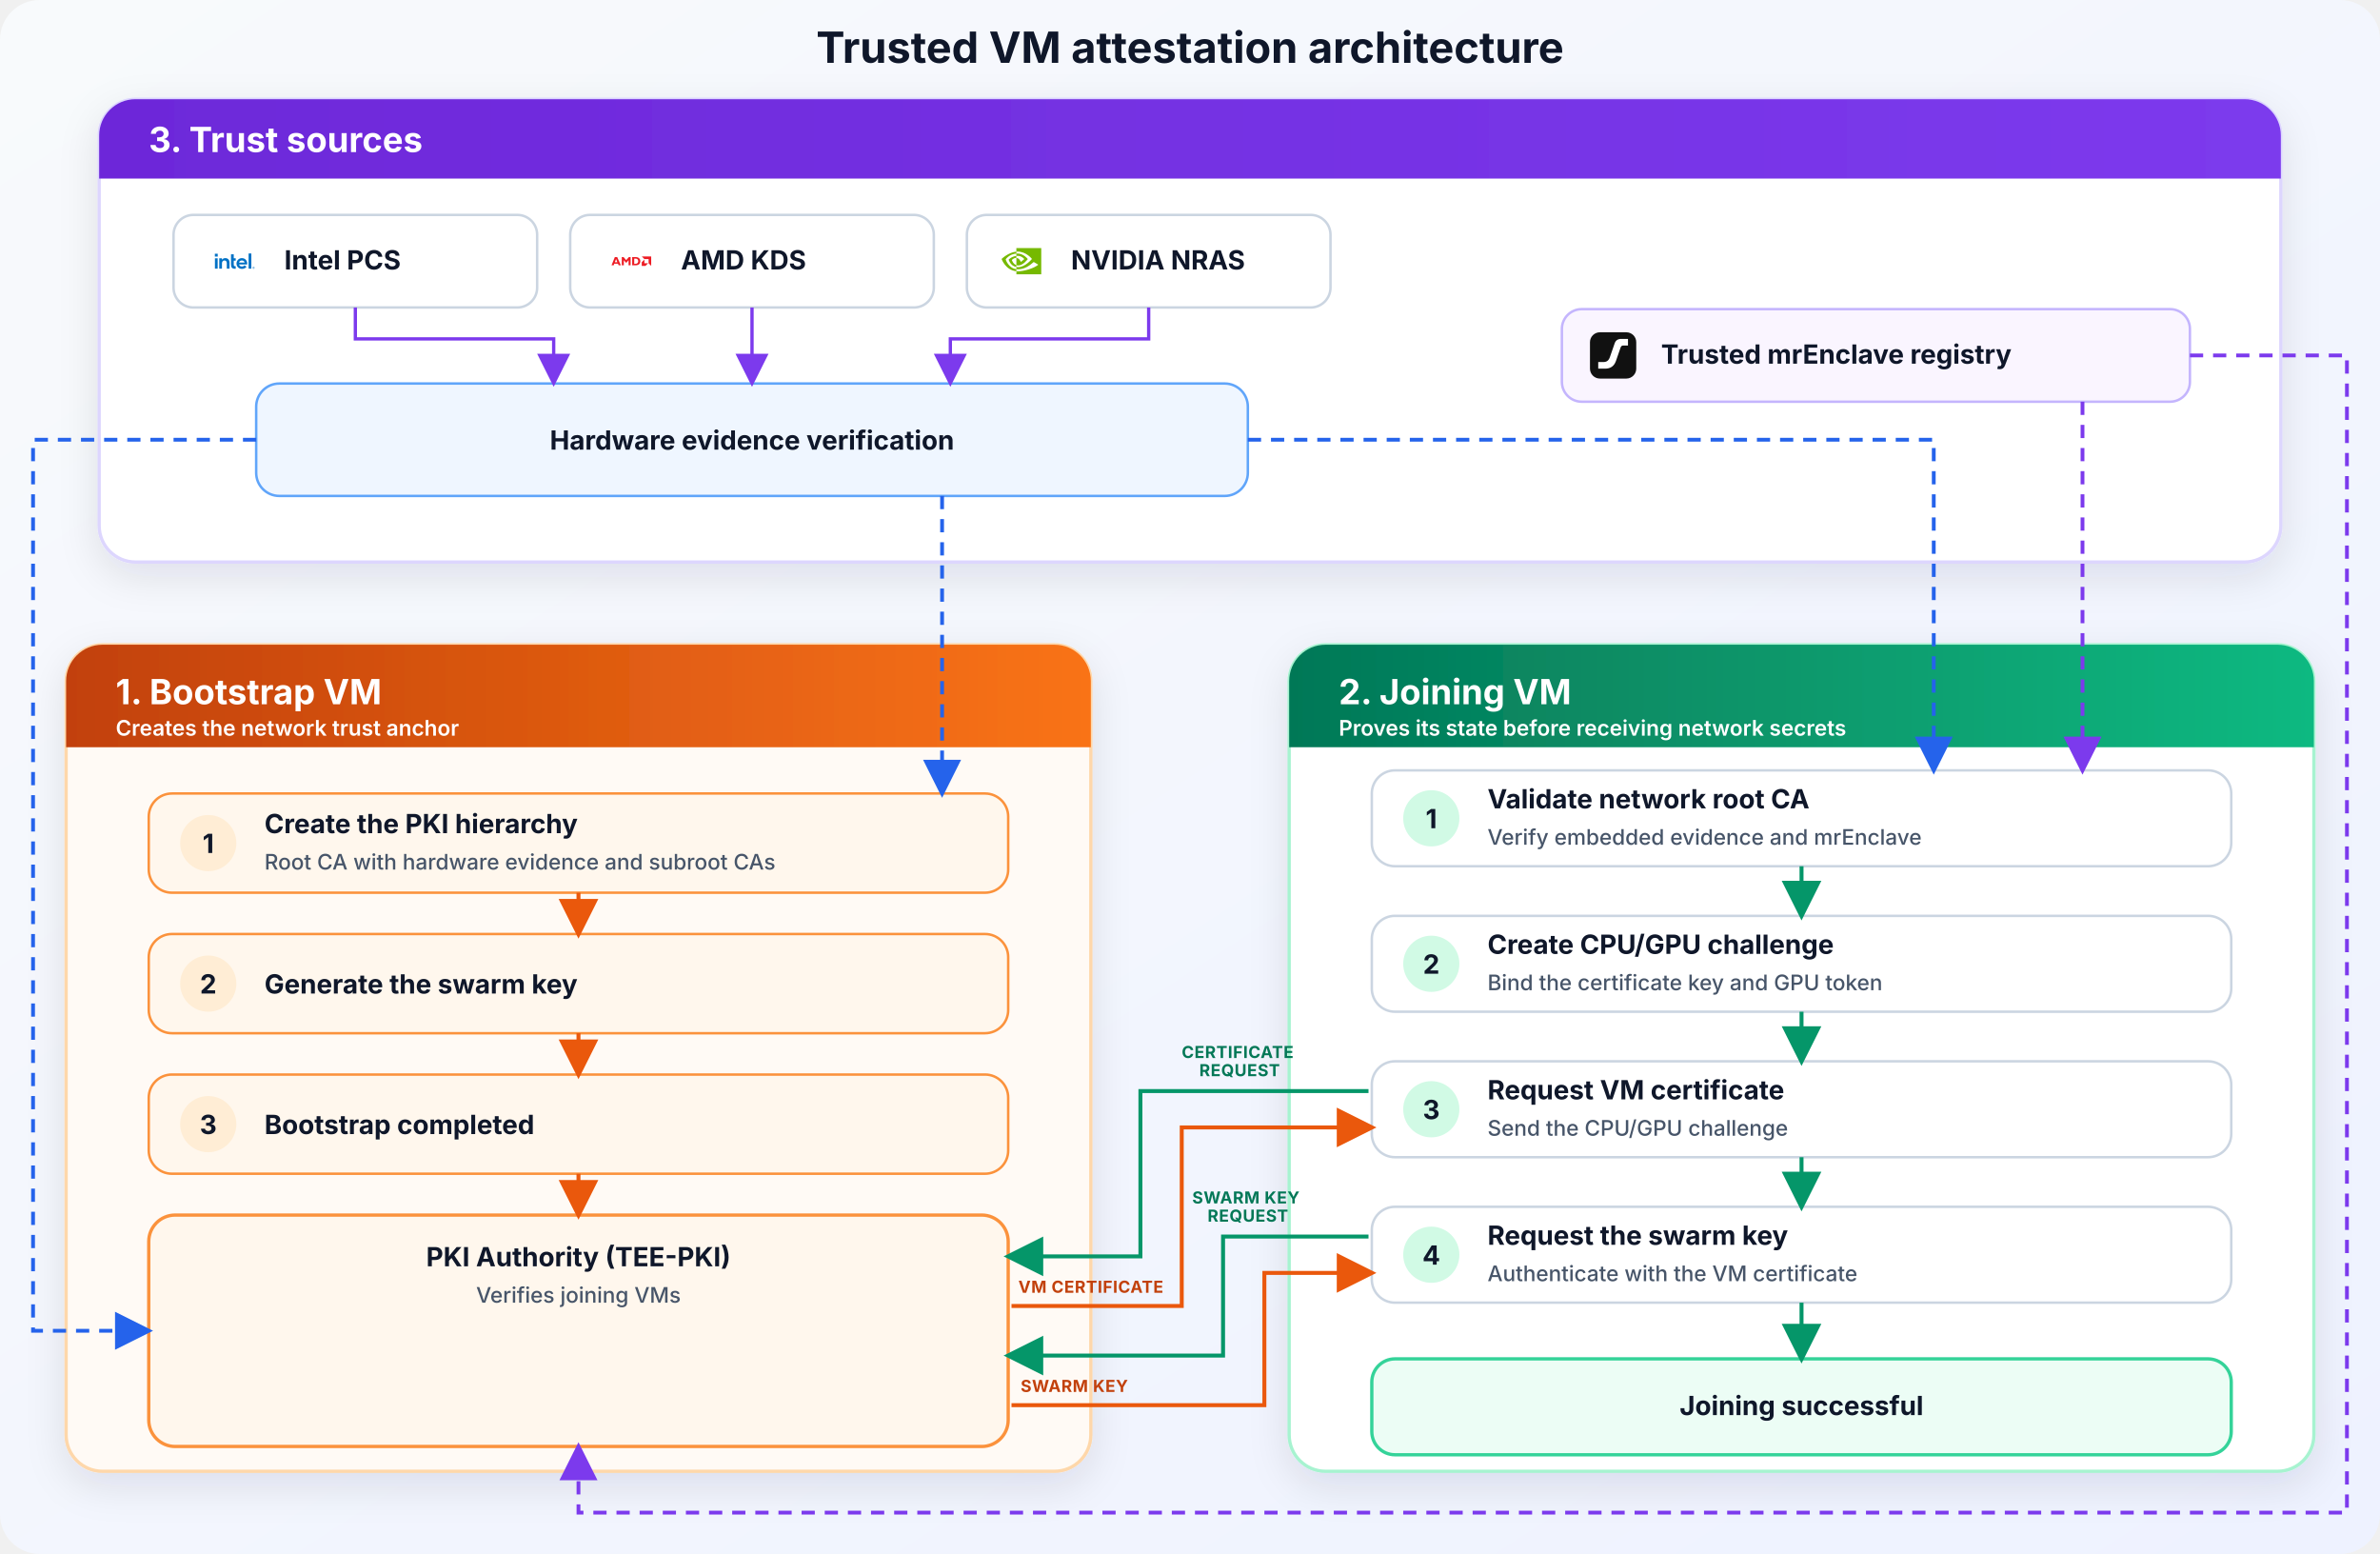
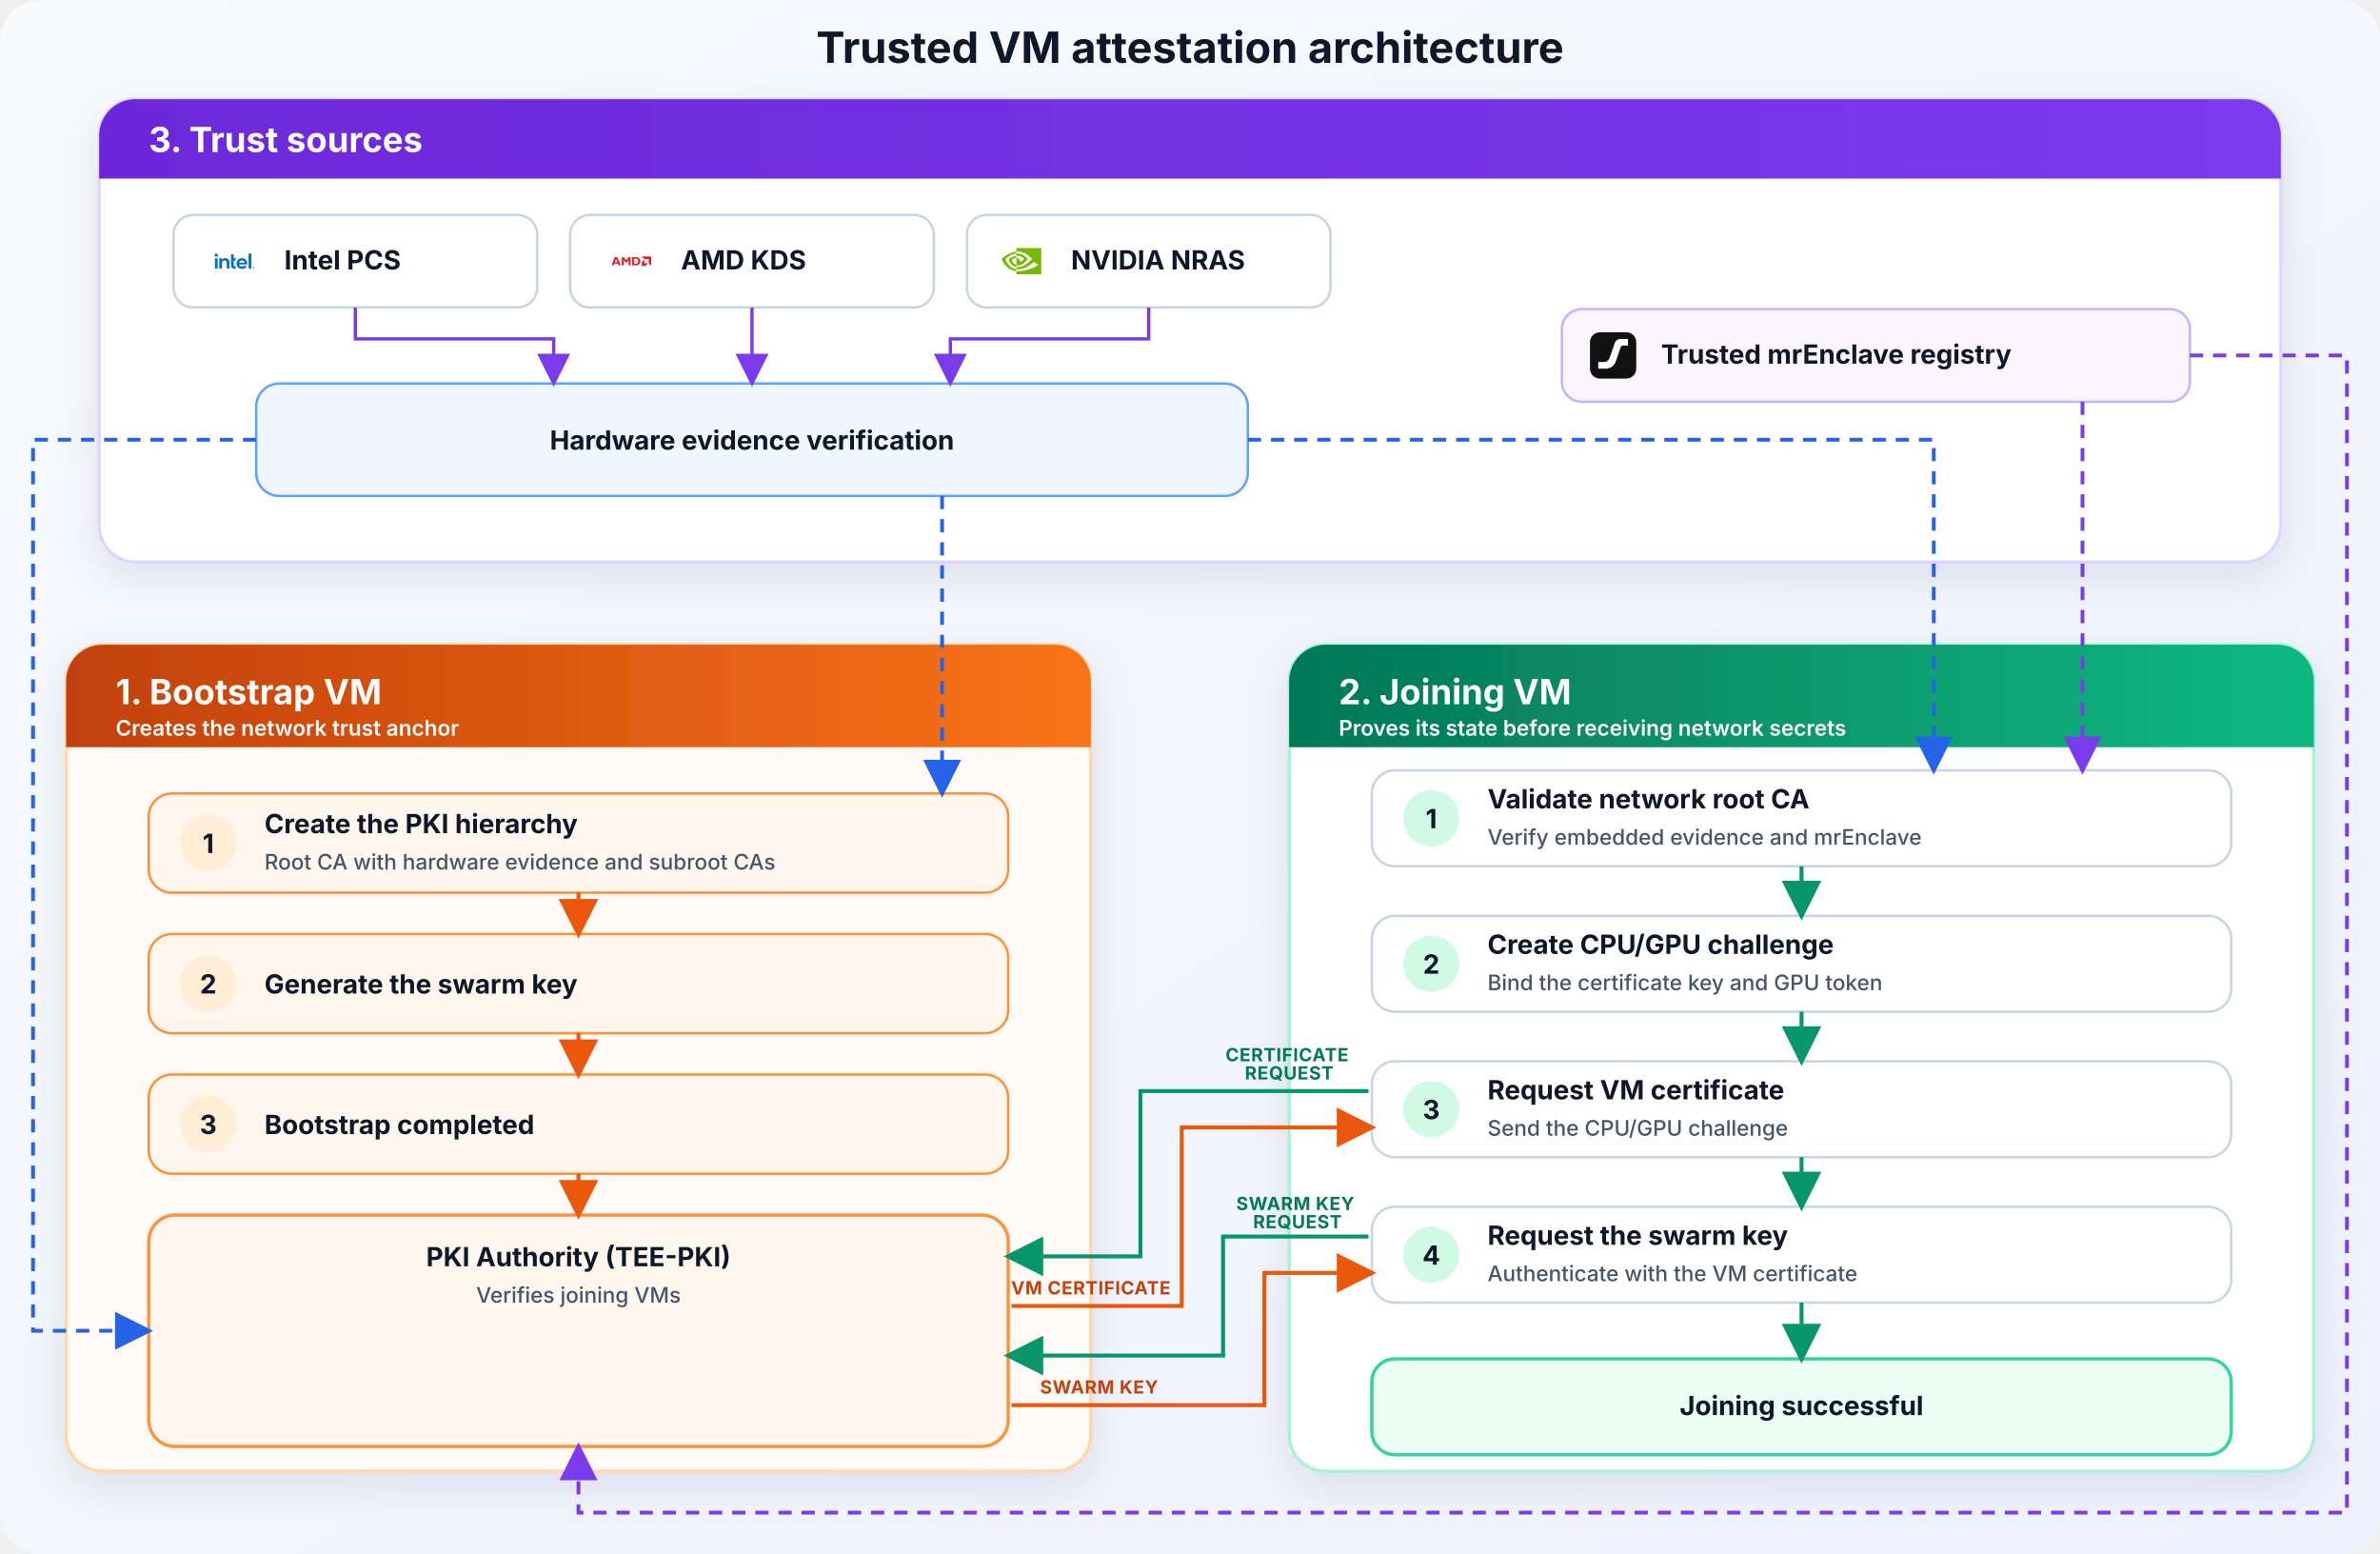
<svg xmlns="http://www.w3.org/2000/svg" width="1440" height="940" viewBox="0 0 1440 940" role="img" aria-labelledby="title desc">
  <defs>
    <linearGradient id="background" x1="0" y1="0" x2="1" y2="1">
      <stop offset="0" stop-color="#f8fafc" />
      <stop offset="1" stop-color="#eef2ff" />
    </linearGradient>
    <linearGradient id="trustHeader" x1="0" y1="0" x2="1" y2="0">
      <stop offset="0" stop-color="#6d28d9" />
      <stop offset="1" stop-color="#7c3aed" />
    </linearGradient>
    <linearGradient id="bootstrapHeader" x1="0" y1="0" x2="1" y2="0">
      <stop offset="0" stop-color="#c2410c" />
      <stop offset="1" stop-color="#f97316" />
    </linearGradient>
    <linearGradient id="joiningHeader" x1="0" y1="0" x2="1" y2="0">
      <stop offset="0" stop-color="#047857" />
      <stop offset="1" stop-color="#10b981" />
    </linearGradient>
    <filter id="shadow" x="-10%" y="-10%" width="120%" height="130%">
      <feDropShadow dx="0" dy="8" stdDeviation="12" flood-color="#0f172a" flood-opacity=".10" />
    </filter>
    <marker id="arrow" markerWidth="10" markerHeight="10" refX="8" refY="5" orient="auto" markerUnits="strokeWidth">
      <path d="M0,0 L10,5 L0,10 z" fill="#64748b" />
    </marker>
    <marker id="arrowGreen" markerWidth="10" markerHeight="10" refX="8" refY="5" orient="auto" markerUnits="strokeWidth">
      <path d="M0,0 L10,5 L0,10 z" fill="#059669" />
    </marker>
    <marker id="arrowRegistry" markerWidth="10" markerHeight="10" refX="8" refY="5" orient="auto" markerUnits="strokeWidth">
      <path d="M0,0 L10,5 L0,10 z" fill="#7c3aed" />
    </marker>
    <marker id="arrowHardware" markerWidth="10" markerHeight="10" refX="8" refY="5" orient="auto" markerUnits="strokeWidth">
      <path d="M0,0 L10,5 L0,10 z" fill="#2563eb" />
    </marker>
    <marker id="arrowOrange" markerWidth="10" markerHeight="10" refX="8" refY="5" orient="auto" markerUnits="strokeWidth">
      <path d="M0,0 L10,5 L0,10 z" fill="#ea580c" />
    </marker>
    <style>
      .title { font: 700 26px Inter, Segoe UI, Arial, sans-serif; fill: #0f172a; }
      .section { font: 700 21px Inter, Segoe UI, Arial, sans-serif; fill: #fff; }
      .label { font: 650 16px Inter, Segoe UI, Arial, sans-serif; fill: #0f172a; }
      .small { font: 500 13px Inter, Segoe UI, Arial, sans-serif; fill: #475569; }
      .tiny { font: 600 12px Inter, Segoe UI, Arial, sans-serif; fill: #64748b; letter-spacing: .02em; }
-       .greenTiny { font: 700 10px Inter, Segoe UI, Arial, sans-serif; fill: #047857; letter-spacing: .03em; }
-       .orangeTiny { font: 700 10px Inter, Segoe UI, Arial, sans-serif; fill: #c2410c; letter-spacing: .03em; }
+       .greenTiny { font: 700 11px Inter, Segoe UI, Arial, sans-serif; fill: #047857; letter-spacing: .03em; }
+       .orangeTiny { font: 700 11px Inter, Segoe UI, Arial, sans-serif; fill: #c2410c; letter-spacing: .03em; }
      .whiteSmall { font: 600 13px Inter, Segoe UI, Arial, sans-serif; fill: #fff; }
      .node { fill: #fff; stroke: #cbd5e1; stroke-width: 1.5; }
      .bootstrapNode { fill: #fff7ed; stroke: #fb923c; stroke-width: 1.5; }
      .flow { fill: none; stroke: #64748b; stroke-width: 2.2; marker-end: url(#arrow); }
      .orangeFlow { fill: none; stroke: #ea580c; stroke-width: 2.4; marker-end: url(#arrowOrange); }
      .greenFlow { fill: none; stroke: #059669; stroke-width: 2.4; marker-end: url(#arrowGreen); }
      .trustFlow { fill: none; stroke: #7c3aed; stroke-width: 2; marker-end: url(#arrowRegistry); }
      .hardwareInput { fill: none; stroke: #2563eb; stroke-width: 2.3; stroke-dasharray: 8 6; marker-end: url(#arrowHardware); }
      .registryInput { fill: none; stroke: #7c3aed; stroke-width: 2.3; stroke-dasharray: 8 6; marker-end: url(#arrowRegistry); }
      .dash { stroke-dasharray: 7 6; }
    </style>
  </defs>
  <rect width="1440" height="940" rx="24" fill="url(#background)" />
  <text x="720" y="38" text-anchor="middle" class="title">Trusted VM attestation architecture</text>
  <g filter="url(#shadow)">
    <rect x="60" y="60" width="1320" height="280" rx="22" fill="#fff" stroke="#ddd6fe" stroke-width="2" />
    <path d="M82 60 H1358 A22 22 0 0 1 1380 82 V108 H60 V82 A22 22 0 0 1 82 60 Z" fill="url(#trustHeader)" />
    <text x="90" y="92" class="section">3. Trust sources</text>
  </g>
  <g>
    <rect x="105" y="130" width="220" height="56" rx="12" class="node" />
    <svg x="130" y="146" width="24" height="24" viewBox="0 0 24 24" aria-label="Intel">
      <path fill="#0071C5" d="M20.42 7.345v9.18h1.651v-9.18zM0 7.475v1.737h1.737V7.474zm9.78.352v6.053c0 .513.044.945.13 1.292.087.34.235.618.44.828.203.21.475.359.803.451.334.093.754.136 1.255.136h.216v-1.533c-.24 0-.445-.012-.593-.037a.672.672 0 0 1-.39-.173.693.693 0 0 1-.173-.377 4.002 4.002 0 0 1-.037-.606v-2.182h1.193v-1.416h-1.193V7.827zm-3.505 2.312c-.396 0-.76.08-1.082.241-.327.161-.6.384-.822.668l-.087.117v-.902H2.658v6.256h1.639v-3.214c.018-.588.16-1.02.433-1.299.29-.297.642-.445 1.044-.445.476 0 .841.149 1.082.433.235.284.359.686.359 1.2v3.324h1.663V12.97c.006-.89-.229-1.595-.686-2.09-.458-.495-1.1-.742-1.917-.742zm10.065.006a3.252 3.252 0 0 0-2.306.946c-.29.29-.525.637-.692 1.033a3.145 3.145 0 0 0-.254 1.273c0 .452.08.878.241 1.274.161.395.39.742.674 1.032.284.29.637.526 1.045.693.408.173.86.26 1.342.26 1.397 0 2.262-.637 2.782-1.23l-1.187-.904c-.248.297-.841.699-1.583.699-.464 0-.847-.105-1.138-.321a1.588 1.588 0 0 1-.593-.872l-.019-.056h4.915v-.587c0-.451-.08-.872-.235-1.267a3.393 3.393 0 0 0-.661-1.033 3.013 3.013 0 0 0-1.02-.692 3.345 3.345 0 0 0-1.311-.248zm-16.297.118v6.256h1.651v-6.256zm16.278 1.286c1.132 0 1.664.797 1.664 1.255l-3.32.006c0-.458.525-1.255 1.656-1.261zm7.073 3.814a.606.606 0 0 0-.606.606.606.606 0 0 0 .606.606.606.606 0 0 0 .606-.606.606.606 0 0 0-.606-.606zm-.008.105a.5.5 0 0 1 .002 0 .5.5 0 0 1 .5.501.5.5 0 0 1-.5.5.5.5 0 0 1-.5-.5.5.5 0 0 1 .498-.5zm-.233.155v.699h.13v-.285h.093l.173.285h.136l-.18-.297a.191.191 0 0 0 .118-.056c.03-.03.05-.074.05-.136 0-.068-.02-.117-.063-.154-.037-.038-.105-.056-.185-.056zm.13.099h.154c.019 0 .037.006.056.012a.064.064 0 0 1 .037.031c.013.013.012.031.012.056a.124.124 0 0 1-.012.055.164.164 0 0 1-.037.031c-.019.006-.037.013-.056.013h-.154Z" />
    </svg>
    <text x="172" y="163" class="label">Intel PCS</text>
    <rect x="345" y="130" width="220" height="56" rx="12" class="node" />
    <svg x="370" y="146" width="24" height="24" viewBox="0 0 24 24" aria-label="AMD">
      <path fill="#ED1C24" d="M18.324 9.137l1.559 1.56h2.556v2.557L24 14.814V9.137zM2 9.52l-2 4.96h1.309l.37-.982H3.9l.408.982h1.338L3.432 9.52zm4.209 0v4.955h1.238v-3.092l1.338 1.562h.188l1.338-1.556v3.091h1.238V9.52H10.47l-1.592 1.845L7.287 9.52zm6.283 0v4.96h2.057c1.979 0 2.88-1.046 2.88-2.472 0-1.36-.937-2.488-2.747-2.488zm1.237.91h.792c1.17 0 1.63.711 1.63 1.57 0 .728-.372 1.572-1.616 1.572h-.806zm-10.985.273l.791 1.932H2.008zm17.137.307l-1.604 1.603v2.25h2.246l1.604-1.607h-2.246z" />
    </svg>
    <text x="412" y="163" class="label">AMD KDS</text>
    <rect x="585" y="130" width="220" height="56" rx="12" class="node" />
    <svg x="606" y="146" width="24" height="24" viewBox="0 0 24 24" aria-label="NVIDIA">
      <path fill="#76B900" d="M8.948 8.798v-1.43a6.7 6.7 0 0 1 .424-.018c3.922-.124 6.493 3.374 6.493 3.374s-2.774 3.851-5.75 3.851c-.398 0-.787-.062-1.158-.185v-4.346c1.528.185 1.837.857 2.747 2.385l2.04-1.714s-1.492-1.952-4-1.952a6.016 6.016 0 0 0-.796.035m0-4.735v2.138l.424-.027c5.45-.185 9.01 4.47 9.01 4.47s-4.08 4.964-8.33 4.964c-.37 0-.733-.035-1.095-.097v1.325c.3.035.61.062.91.062 3.957 0 6.82-2.023 9.593-4.408.459.371 2.34 1.263 2.73 1.652-2.633 2.208-8.772 3.984-12.253 3.984-.335 0-.653-.018-.971-.053v1.864H24V4.063zm0 10.326v1.131c-3.657-.654-4.673-4.46-4.673-4.46s1.758-1.944 4.673-2.262v1.237H8.94c-1.528-.186-2.73 1.245-2.73 1.245s.68 2.412 2.739 3.11M2.456 10.9s2.164-3.197 6.5-3.533V6.201C4.153 6.59 0 10.653 0 10.653s2.35 6.802 8.948 7.42v-1.237c-4.84-.6-6.492-5.936-6.492-5.936z" />
    </svg>
    <text x="648" y="163" class="label">NVIDIA NRAS</text>
    <rect x="945" y="187" width="380" height="56" rx="12" fill="#faf5ff" stroke="#c4b5fd" stroke-width="1.5" />
    <rect x="962" y="201" width="28" height="28" rx="6" fill="#111" />
    <path d="M967 219h3.2c2 0 3.2-1 3.9-3.1l2.8-8.1c.6-1.9 2-2.8 4-2.8h4.1v4h-2.9c-.8 0-1.3.4-1.6 1.3l-2.8 8.1c-1.1 3.1-3.3 4.6-6.5 4.6H967z" fill="#fff" />
    <text x="1005" y="220" class="label">Trusted mrEnclave registry</text>
    <rect x="155" y="232" width="600" height="68" rx="14" fill="#eff6ff" stroke="#60a5fa" stroke-width="1.5" />
    <text x="455" y="272" text-anchor="middle" class="label">Hardware evidence verification</text>
    <path d="M215 186 V205 H335 V230" class="trustFlow" />
    <path d="M455 186 V230" class="trustFlow" />
    <path d="M695 186 V205 H575 V230" class="trustFlow" />
  </g>
  <g filter="url(#shadow)">
    <rect x="40" y="390" width="620" height="500" rx="22" fill="#fffaf5" stroke="#fed7aa" stroke-width="2" />
    <path d="M62 390 H638 A22 22 0 0 1 660 412 V452 H40 V412 A22 22 0 0 1 62 390 Z" fill="url(#bootstrapHeader)" />
    <text x="70" y="426" class="section">1. Bootstrap VM</text>
    <text x="70" y="445" class="whiteSmall">Creates the network trust anchor</text>
  </g>
  <g>
    <rect x="90" y="480" width="520" height="60" rx="14" class="bootstrapNode" />
    <circle cx="126" cy="510" r="17" fill="#ffedd5" />
    <text x="126" y="516" text-anchor="middle" class="label" fill="#c2410c">1</text>
    <text x="160" y="504" class="label">Create the PKI hierarchy</text>
    <text x="160" y="526" class="small">Root CA with hardware evidence and subroot CAs</text>
    <rect x="90" y="565" width="520" height="60" rx="14" class="bootstrapNode" />
    <circle cx="126" cy="595" r="17" fill="#ffedd5" />
    <text x="126" y="601" text-anchor="middle" class="label" fill="#c2410c">2</text>
    <text x="160" y="601" class="label">Generate the swarm key</text>
    <rect x="90" y="650" width="520" height="60" rx="14" class="bootstrapNode" />
    <circle cx="126" cy="680" r="17" fill="#ffedd5" />
    <text x="126" y="686" text-anchor="middle" class="label" fill="#c2410c">3</text>
    <text x="160" y="686" class="label">Bootstrap completed</text>
    <rect x="90" y="735" width="520" height="140" rx="16" fill="#fff7ed" stroke="#fb923c" stroke-width="2" />
    <text x="350" y="766" text-anchor="middle" class="label">PKI Authority (TEE-PKI)</text>
    <text x="350" y="788" text-anchor="middle" class="small">Verifies joining VMs</text>
    <path d="M350 540 V563" class="orangeFlow" />
    <path d="M350 625 V648" class="orangeFlow" />
    <path d="M350 710 V733" class="orangeFlow" />
  </g>
  <g filter="url(#shadow)">
    <rect x="780" y="390" width="620" height="500" rx="22" fill="#fff" stroke="#a7f3d0" stroke-width="2" />
    <path d="M802 390 H1378 A22 22 0 0 1 1400 412 V452 H780 V412 A22 22 0 0 1 802 390 Z" fill="url(#joiningHeader)" />
    <text x="810" y="426" class="section">2. Joining VM</text>
    <text x="810" y="445" class="whiteSmall">Proves its state before receiving network secrets</text>
  </g>
  <g>
    <rect x="830" y="466" width="520" height="58" rx="14" class="node" />
    <circle cx="866" cy="495" r="17" fill="#d1fae5" />
    <text x="866" y="501" text-anchor="middle" class="label" fill="#047857">1</text>
    <text x="900" y="489" class="label">Validate network root CA</text>
    <text x="900" y="511" class="small">Verify embedded evidence and mrEnclave</text>
    <rect x="830" y="554" width="520" height="58" rx="14" class="node" />
    <circle cx="866" cy="583" r="17" fill="#d1fae5" />
    <text x="866" y="589" text-anchor="middle" class="label" fill="#047857">2</text>
    <text x="900" y="577" class="label">Create CPU/GPU challenge</text>
    <text x="900" y="599" class="small">Bind the certificate key and GPU token</text>
    <rect x="830" y="642" width="520" height="58" rx="14" class="node" />
    <circle cx="866" cy="671" r="17" fill="#d1fae5" />
    <text x="866" y="677" text-anchor="middle" class="label" fill="#047857">3</text>
    <text x="900" y="665" class="label">Request VM certificate</text>
    <text x="900" y="687" class="small">Send the CPU/GPU challenge</text>
    <rect x="830" y="730" width="520" height="58" rx="14" class="node" />
    <circle cx="866" cy="759" r="17" fill="#d1fae5" />
    <text x="866" y="765" text-anchor="middle" class="label" fill="#047857">4</text>
    <text x="900" y="753" class="label">Request the swarm key</text>
    <text x="900" y="775" class="small">Authenticate with the VM certificate</text>
    <rect x="830" y="822" width="520" height="58" rx="14" fill="#ecfdf5" stroke="#34d399" stroke-width="2" />
    <text x="1090" y="856" text-anchor="middle" class="label">Joining successful</text>
    <path d="M1090 524 V552" class="greenFlow" />
    <path d="M1090 612 V640" class="greenFlow" />
    <path d="M1090 700 V728" class="greenFlow" />
    <path d="M1090 788 V820" class="greenFlow" />
  </g>
  <path d="M755 266 H1170 V464" class="hardwareInput" />
  <path d="M1260 243 V464" class="registryInput" />
  <path d="M155 266 H20 V805 H88" class="hardwareInput" />
  <path d="M1325 215 H1420 V915 H350 V877" class="registryInput" />
  <path d="M570 300 V478" class="hardwareInput" />
  <path d="M828 660 H690 V760 H612" class="greenFlow" />
  <path d="M612 790 H715 V682 H828" class="orangeFlow" />
  <path d="M828 748 H740 V820 H612" class="greenFlow" />
  <path d="M612 850 H765 V770 H828" class="orangeFlow" />
-   <text x="750" y="640" text-anchor="middle" class="greenTiny">
-     <tspan x="750">CERTIFICATE</tspan>
-     <tspan x="750" dy="11">REQUEST</tspan>
+   <text x="780" y="642" text-anchor="middle" class="greenTiny">
+     <tspan x="780">CERTIFICATE</tspan>
+     <tspan x="780" dy="11">REQUEST</tspan>
  </text>
-   <text x="660" y="782" text-anchor="middle" class="orangeTiny">VM CERTIFICATE</text>
-   <text x="755" y="728" text-anchor="middle" class="greenTiny">
-     <tspan x="755">SWARM KEY</tspan>
-     <tspan x="755" dy="11">REQUEST</tspan>
+   <text x="660" y="783" text-anchor="middle" class="orangeTiny">VM CERTIFICATE</text>
+   <text x="785" y="732" text-anchor="middle" class="greenTiny">
+     <tspan x="785">SWARM KEY</tspan>
+     <tspan x="785" dy="11">REQUEST</tspan>
  </text>
-   <text x="650" y="842" text-anchor="middle" class="orangeTiny">SWARM KEY</text>
+   <text x="665" y="843" text-anchor="middle" class="orangeTiny">SWARM KEY</text>
</svg>
